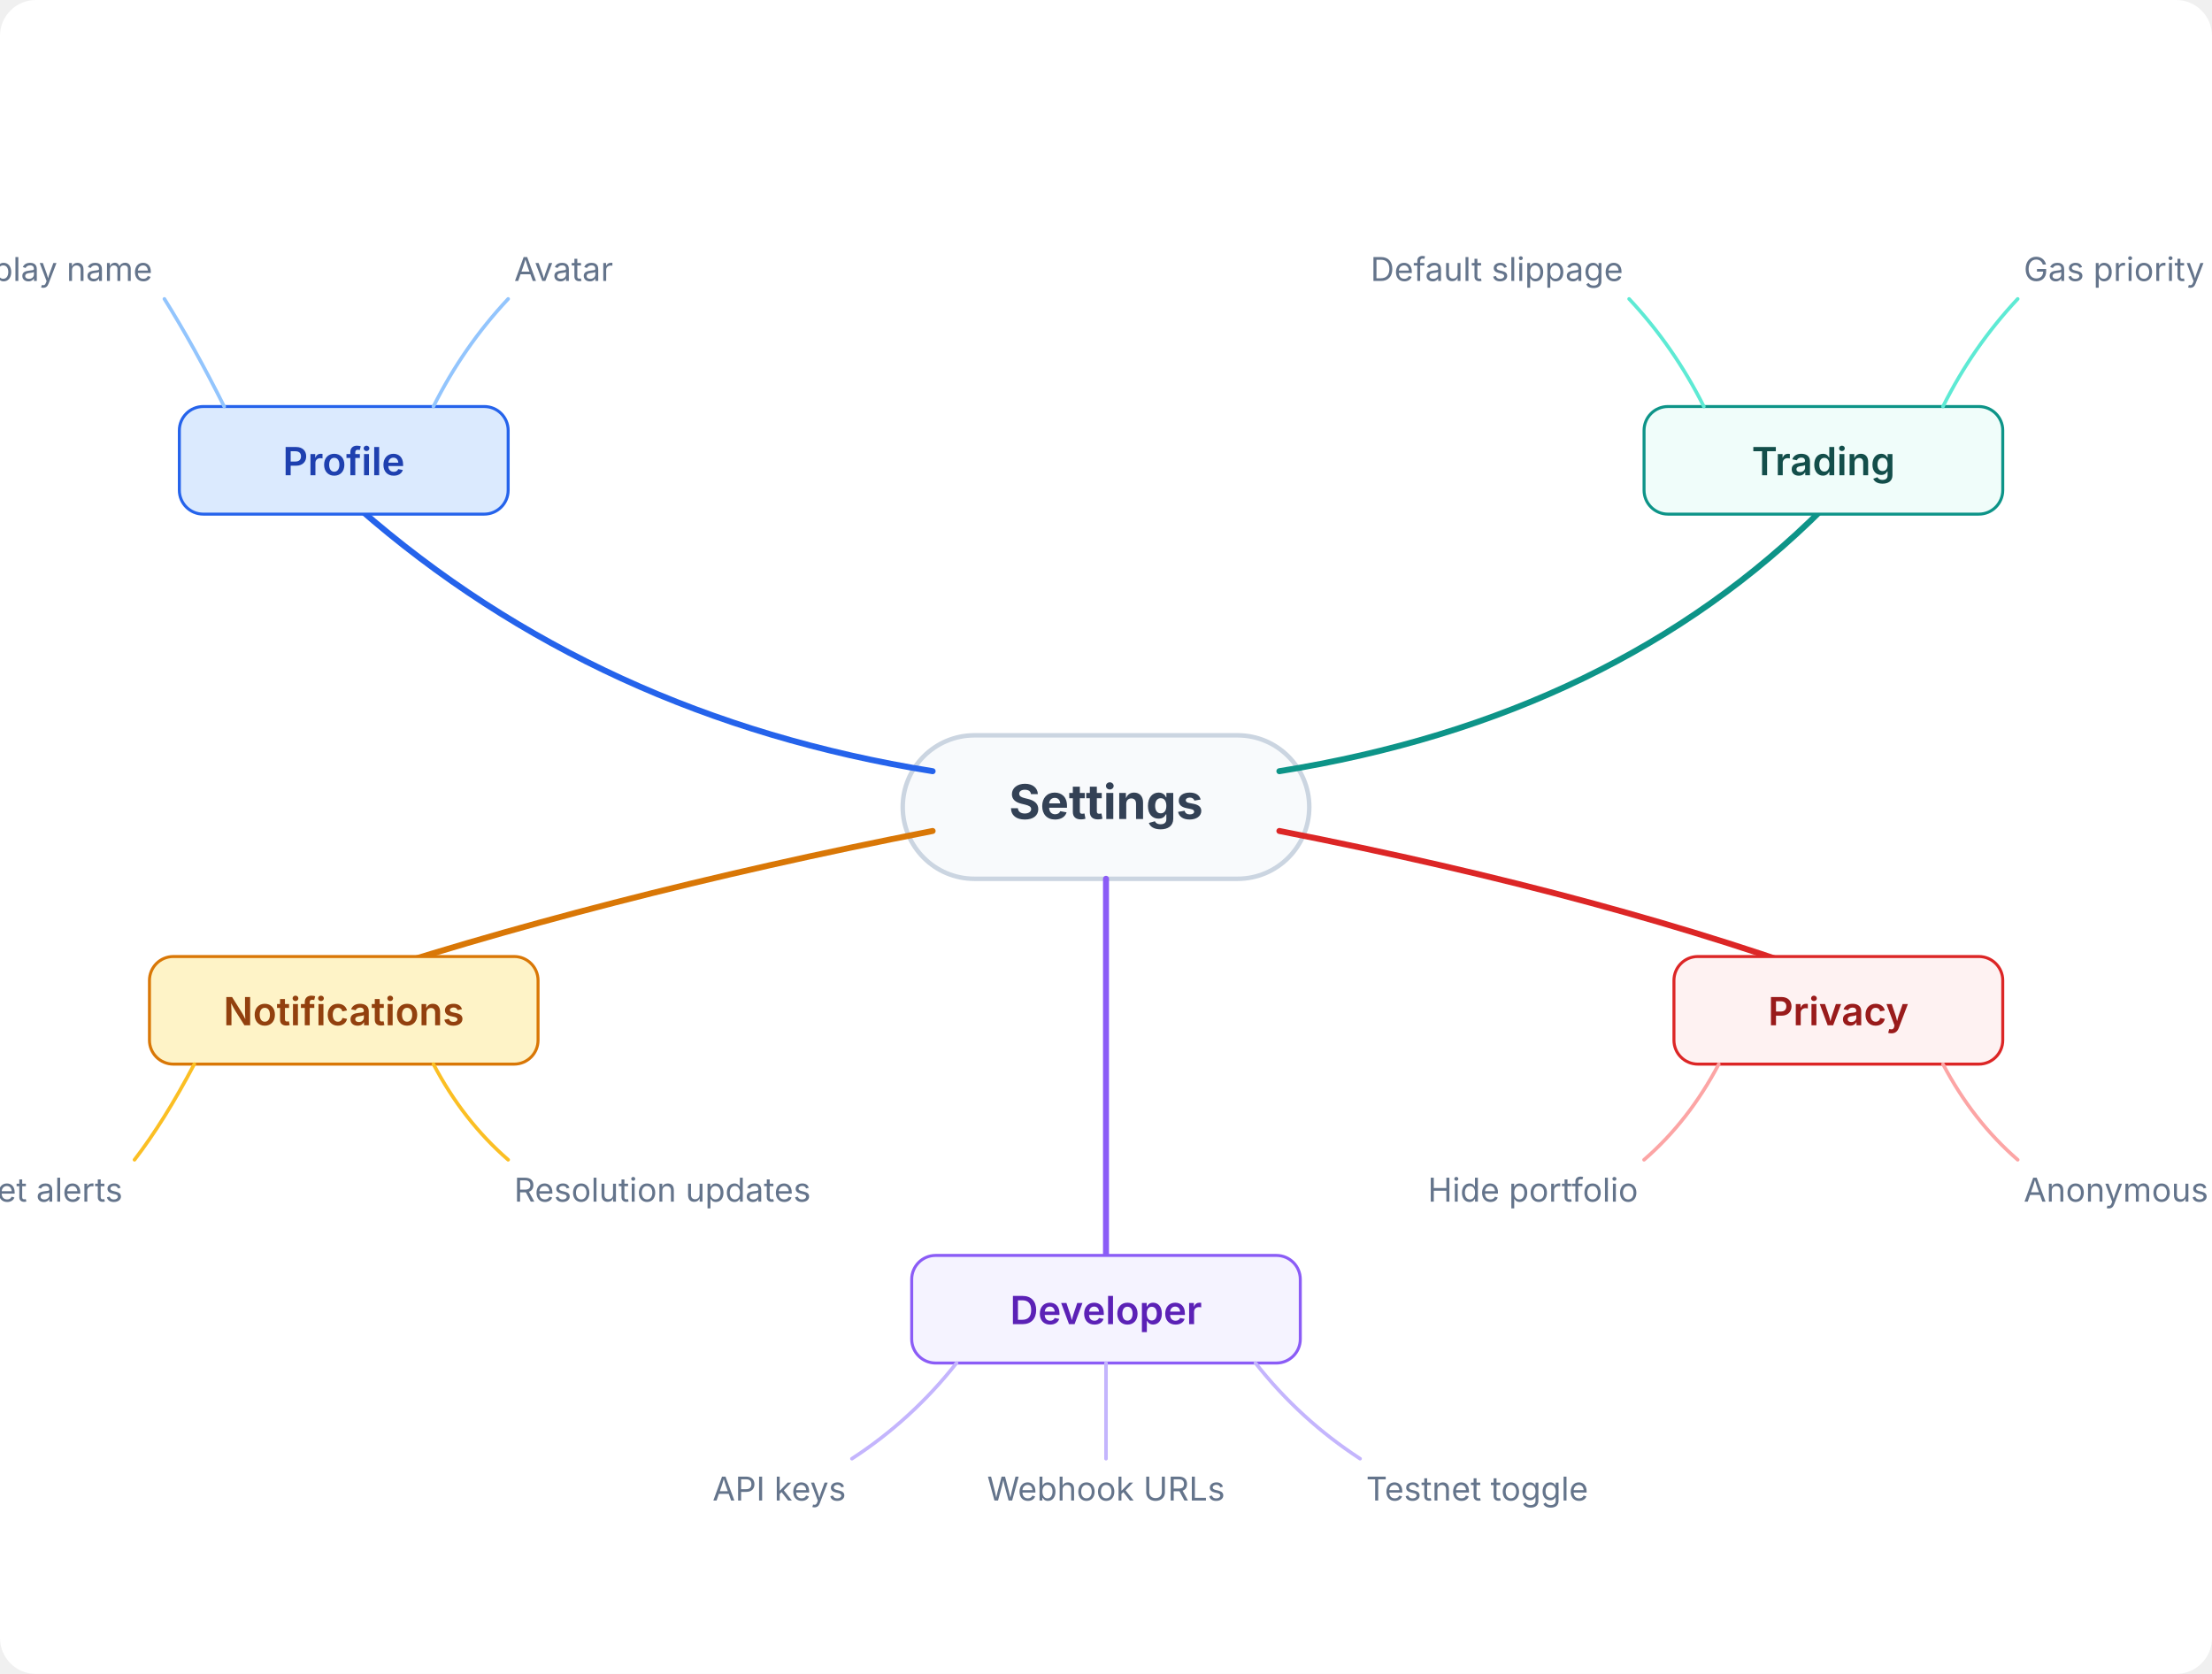
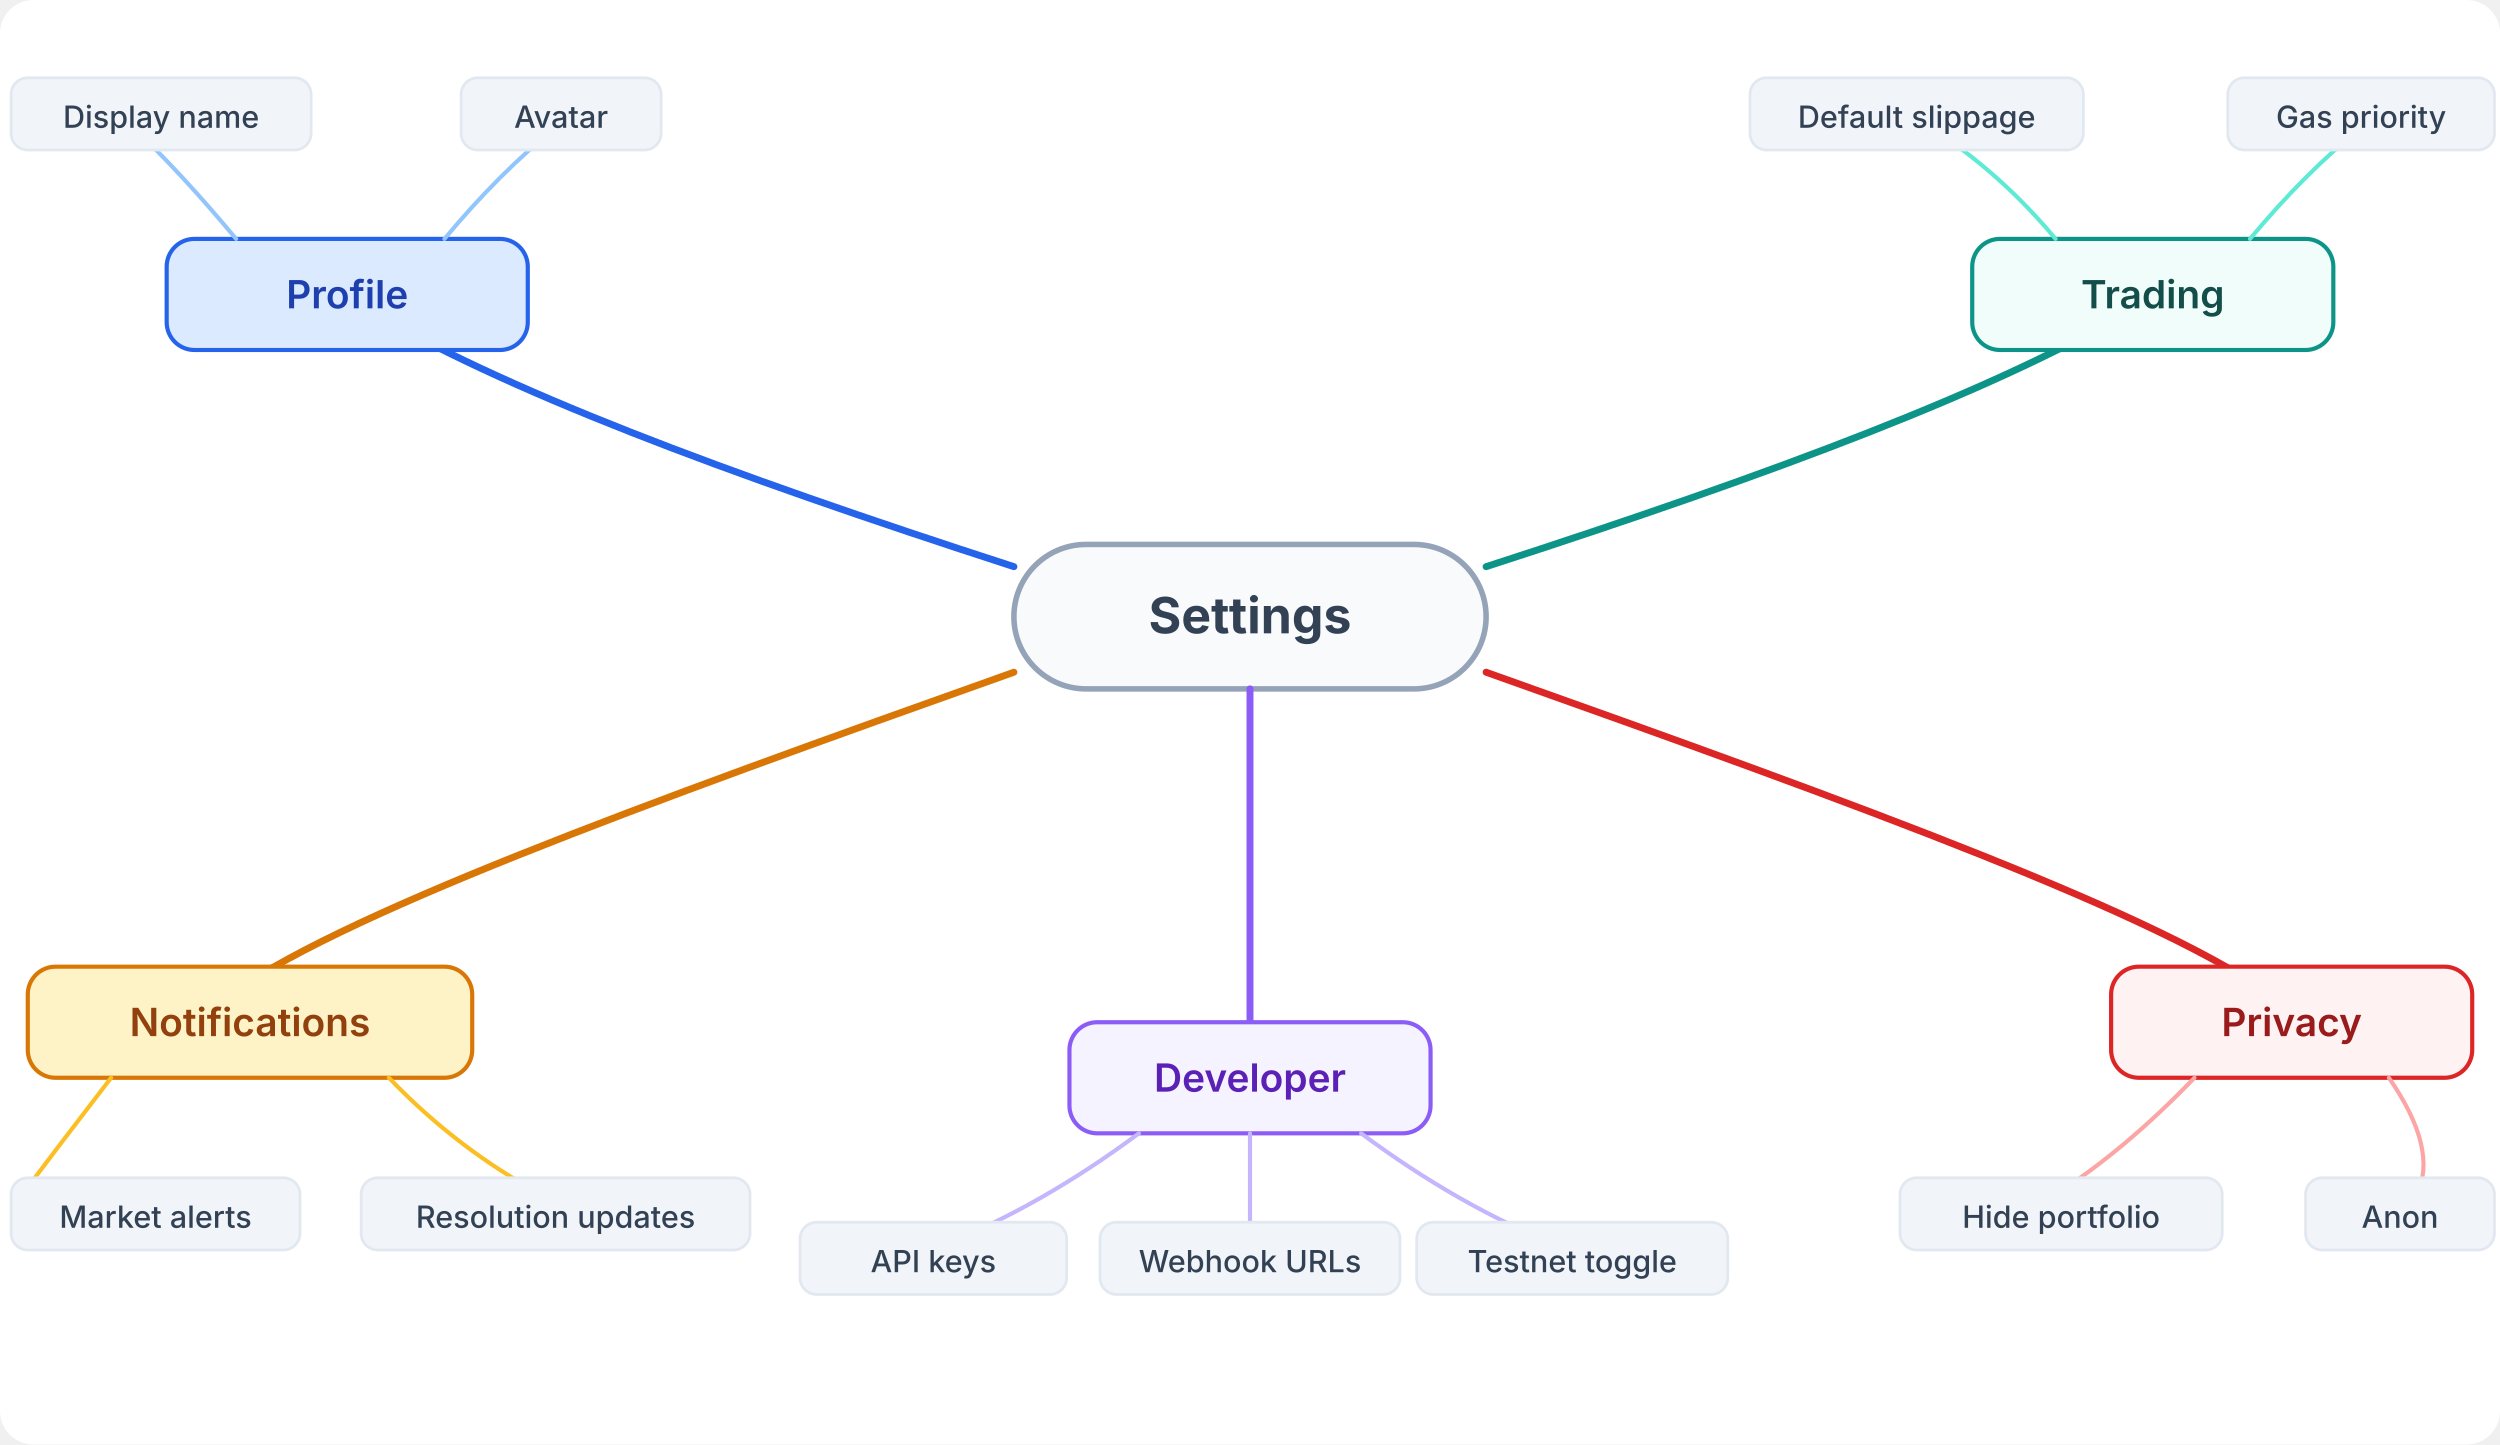
- <svg xmlns="http://www.w3.org/2000/svg" viewBox="0 0 740 560" font-family="Inter, system-ui, sans-serif">
-   <rect x="0" y="0" width="740" height="560" rx="12" fill="#ffffff" />
-   <g transform="translate(30,30)">
-     <style>
-     .center { font-size: 16px; font-weight: 700; fill: #334155; }
-     .l1 { font-size: 13px; font-weight: 600; }
-     .l2 { font-size: 11px; fill: #64748b; }
-     .branch { fill: none; stroke-width: 2; stroke-linecap: round; }
-     .twig { fill: none; stroke-width: 1.2; stroke-linecap: round; }
+ <svg xmlns="http://www.w3.org/2000/svg" viewBox="0 0 900 520" font-family="Inter, system-ui, sans-serif">
+   <rect x="0" y="0" width="900" height="520" rx="12" fill="#ffffff" />
+   <style>
+     .center { font-size: 18px; font-weight: 700; fill: #334155; }
+     .l1 { font-size: 14px; font-weight: 600; }
+     .l2 { font-size: 11px; font-weight: 500; fill: #334155; }
+     .branch { fill: none; stroke-width: 2.5; stroke-linecap: round; }
+     .twig { fill: none; stroke-width: 1.5; stroke-linecap: round; }
+     .leaf { fill: #f1f5f9; stroke: #e2e8f0; stroke-width: 1; }
  </style>
-     <rect x="272" y="216" width="136" height="48" rx="24" fill="#f8fafc" stroke="#cbd5e1" stroke-width="1.5" />
-     <text class="center" x="340" y="244" text-anchor="middle">Settings</text>
-     <path class="branch" stroke="#2563eb" d="M282 228 Q170 210 90 140" />
-     <rect x="30" y="106" width="110" height="36" rx="8" fill="#dbeafe" stroke="#2563eb" stroke-width="1" />
-     <text class="l1" fill="#1e40af" x="85" y="129" text-anchor="middle">Profile</text>
-     <path class="twig" stroke="#93c5fd" d="M45 106 Q35 86 25 70" />
-     <text class="l2" x="21" y="64" text-anchor="end">Display name</text>
-     <path class="twig" stroke="#93c5fd" d="M115 106 Q125 86 140 70" />
-     <text class="l2" x="142" y="64" text-anchor="start">Avatar</text>
-     <path class="branch" stroke="#0d9488" d="M398 228 Q510 210 580 140" />
-     <rect x="520" y="106" width="120" height="36" rx="8" fill="#f0fdfa" stroke="#0d9488" stroke-width="1" />
-     <text class="l1" fill="#134e4a" x="580" y="129" text-anchor="middle">Trading</text>
-     <path class="twig" stroke="#5eead4" d="M540 106 Q530 86 515 70" />
-     <text class="l2" x="513" y="64" text-anchor="end">Default slippage</text>
-     <path class="twig" stroke="#5eead4" d="M620 106 Q630 86 645 70" />
-     <text class="l2" x="647" y="64" text-anchor="start">Gas priority</text>
-     <path class="branch" stroke="#d97706" d="M282 248 Q170 270 80 300" />
-     <rect x="20" y="290" width="130" height="36" rx="8" fill="#fef3c7" stroke="#d97706" stroke-width="1" />
-     <text class="l1" fill="#92400e" x="85" y="313" text-anchor="middle">Notifications</text>
-     <path class="twig" stroke="#fbbf24" d="M35 326 Q25 345 15 358" />
-     <text class="l2" x="11" y="372" text-anchor="end">Market alerts</text>
-     <path class="twig" stroke="#fbbf24" d="M115 326 Q125 345 140 358" />
-     <text class="l2" x="142" y="372" text-anchor="start">Resolution updates</text>
-     <path class="branch" stroke="#dc2626" d="M398 248 Q510 270 590 300" />
-     <rect x="530" y="290" width="110" height="36" rx="8" fill="#fef2f2" stroke="#dc2626" stroke-width="1" />
-     <text class="l1" fill="#991b1b" x="585" y="313" text-anchor="middle">Privacy</text>
-     <path class="twig" stroke="#fca5a5" d="M545 326 Q535 345 520 358" />
-     <text class="l2" x="518" y="372" text-anchor="end">Hide portfolio</text>
-     <path class="twig" stroke="#fca5a5" d="M620 326 Q630 345 645 358" />
-     <text class="l2" x="647" y="372" text-anchor="start">Anonymous mode</text>
-     <path class="branch" stroke="#8b5cf6" d="M340 264 Q340 360 340 390" />
-     <rect x="275" y="390" width="130" height="36" rx="8" fill="#f5f3ff" stroke="#8b5cf6" stroke-width="1" />
-     <text class="l1" fill="#5b21b6" x="340" y="413" text-anchor="middle">Developer</text>
-     <path class="twig" stroke="#c4b5fd" d="M290 426 Q275 445 255 458" />
-     <text class="l2" x="253" y="472" text-anchor="end">API keys</text>
-     <path class="twig" stroke="#c4b5fd" d="M340 426 Q340 445 340 458" />
-     <text class="l2" x="340" y="472" text-anchor="middle">Webhook URLs</text>
-     <path class="twig" stroke="#c4b5fd" d="M390 426 Q405 445 425 458" />
-     <text class="l2" x="427" y="472" text-anchor="start">Testnet toggle</text>
-   </g>
+   <rect x="365" y="196" width="170" height="52" rx="26" fill="#f8fafc" stroke="#94a3b8" stroke-width="2" />
+   <text class="center" x="450" y="228" text-anchor="middle">Settings</text>
+   <path class="branch" stroke="#2563eb" d="M365 204 C260 170, 180 140, 130 110" />
+   <rect x="60" y="86" width="130" height="40" rx="10" fill="#dbeafe" stroke="#2563eb" stroke-width="1.5" />
+   <text class="l1" fill="#1e40af" x="125" y="111" text-anchor="middle">Profile</text>
+   <path class="twig" stroke="#93c5fd" d="M85 86 Q65 62, 48 46" />
+   <rect x="4" y="28" width="108" height="26" rx="6" class="leaf" />
+   <text class="l2" x="58" y="46" text-anchor="middle">Display name</text>
+   <path class="twig" stroke="#93c5fd" d="M160 86 Q180 62, 200 46" />
+   <rect x="166" y="28" width="72" height="26" rx="6" class="leaf" />
+   <text class="l2" x="202" y="46" text-anchor="middle">Avatar</text>
+   <path class="branch" stroke="#0d9488" d="M535 204 C640 170, 720 140, 770 110" />
+   <rect x="710" y="86" width="130" height="40" rx="10" fill="#f0fdfa" stroke="#0d9488" stroke-width="1.5" />
+   <text class="l1" fill="#134e4a" x="775" y="111" text-anchor="middle">Trading</text>
+   <path class="twig" stroke="#5eead4" d="M740 86 Q720 62, 695 46" />
+   <rect x="630" y="28" width="120" height="26" rx="6" class="leaf" />
+   <text class="l2" x="690" y="46" text-anchor="middle">Default slippage</text>
+   <path class="twig" stroke="#5eead4" d="M810 86 Q830 62, 850 46" />
+   <rect x="802" y="28" width="96" height="26" rx="6" class="leaf" />
+   <text class="l2" x="850" y="46" text-anchor="middle">Gas priority</text>
+   <path class="branch" stroke="#d97706" d="M365 242 C230 290, 120 330, 80 360" />
+   <rect x="10" y="348" width="160" height="40" rx="10" fill="#fef3c7" stroke="#d97706" stroke-width="1.5" />
+   <text class="l1" fill="#92400e" x="90" y="373" text-anchor="middle">Notifications</text>
+   <path class="twig" stroke="#fbbf24" d="M40 388 Q20 414, 8 430" />
+   <rect x="4" y="424" width="104" height="26" rx="6" class="leaf" />
+   <text class="l2" x="56" y="442" text-anchor="middle">Market alerts</text>
+   <path class="twig" stroke="#fbbf24" d="M140 388 Q165 414, 195 430" />
+   <rect x="130" y="424" width="140" height="26" rx="6" class="leaf" />
+   <text class="l2" x="200" y="442" text-anchor="middle">Resolution updates</text>
+   <path class="branch" stroke="#8b5cf6" d="M450 248 Q450 350, 450 370" />
+   <rect x="385" y="368" width="130" height="40" rx="10" fill="#f5f3ff" stroke="#8b5cf6" stroke-width="1.5" />
+   <text class="l1" fill="#5b21b6" x="450" y="393" text-anchor="middle">Developer</text>
+   <path class="twig" stroke="#c4b5fd" d="M410 408 Q375 434, 340 448" />
+   <rect x="288" y="440" width="96" height="26" rx="6" class="leaf" />
+   <text class="l2" x="336" y="458" text-anchor="middle">API keys</text>
+   <path class="twig" stroke="#c4b5fd" d="M450 408 Q450 434, 450 448" />
+   <rect x="396" y="440" width="108" height="26" rx="6" class="leaf" />
+   <text class="l2" x="450" y="458" text-anchor="middle">Webhook URLs</text>
+   <path class="twig" stroke="#c4b5fd" d="M490 408 Q525 434, 560 448" />
+   <rect x="510" y="440" width="112" height="26" rx="6" class="leaf" />
+   <text class="l2" x="566" y="458" text-anchor="middle">Testnet toggle</text>
+   <path class="branch" stroke="#dc2626" d="M535 242 C670 290, 780 330, 820 360" />
+   <rect x="760" y="348" width="130" height="40" rx="10" fill="#fef2f2" stroke="#dc2626" stroke-width="1.5" />
+   <text class="l1" fill="#991b1b" x="825" y="373" text-anchor="middle">Privacy</text>
+   <path class="twig" stroke="#fca5a5" d="M790 388 Q765 414, 740 430" />
+   <rect x="684" y="424" width="116" height="26" rx="6" class="leaf" />
+   <text class="l2" x="742" y="442" text-anchor="middle">Hide portfolio</text>
+   <path class="twig" stroke="#fca5a5" d="M860 388 Q878 414, 870 430" />
+   <rect x="830" y="424" width="68" height="26" rx="6" class="leaf" />
+   <text class="l2" x="864" y="442" text-anchor="middle">Anon</text>
</svg>
